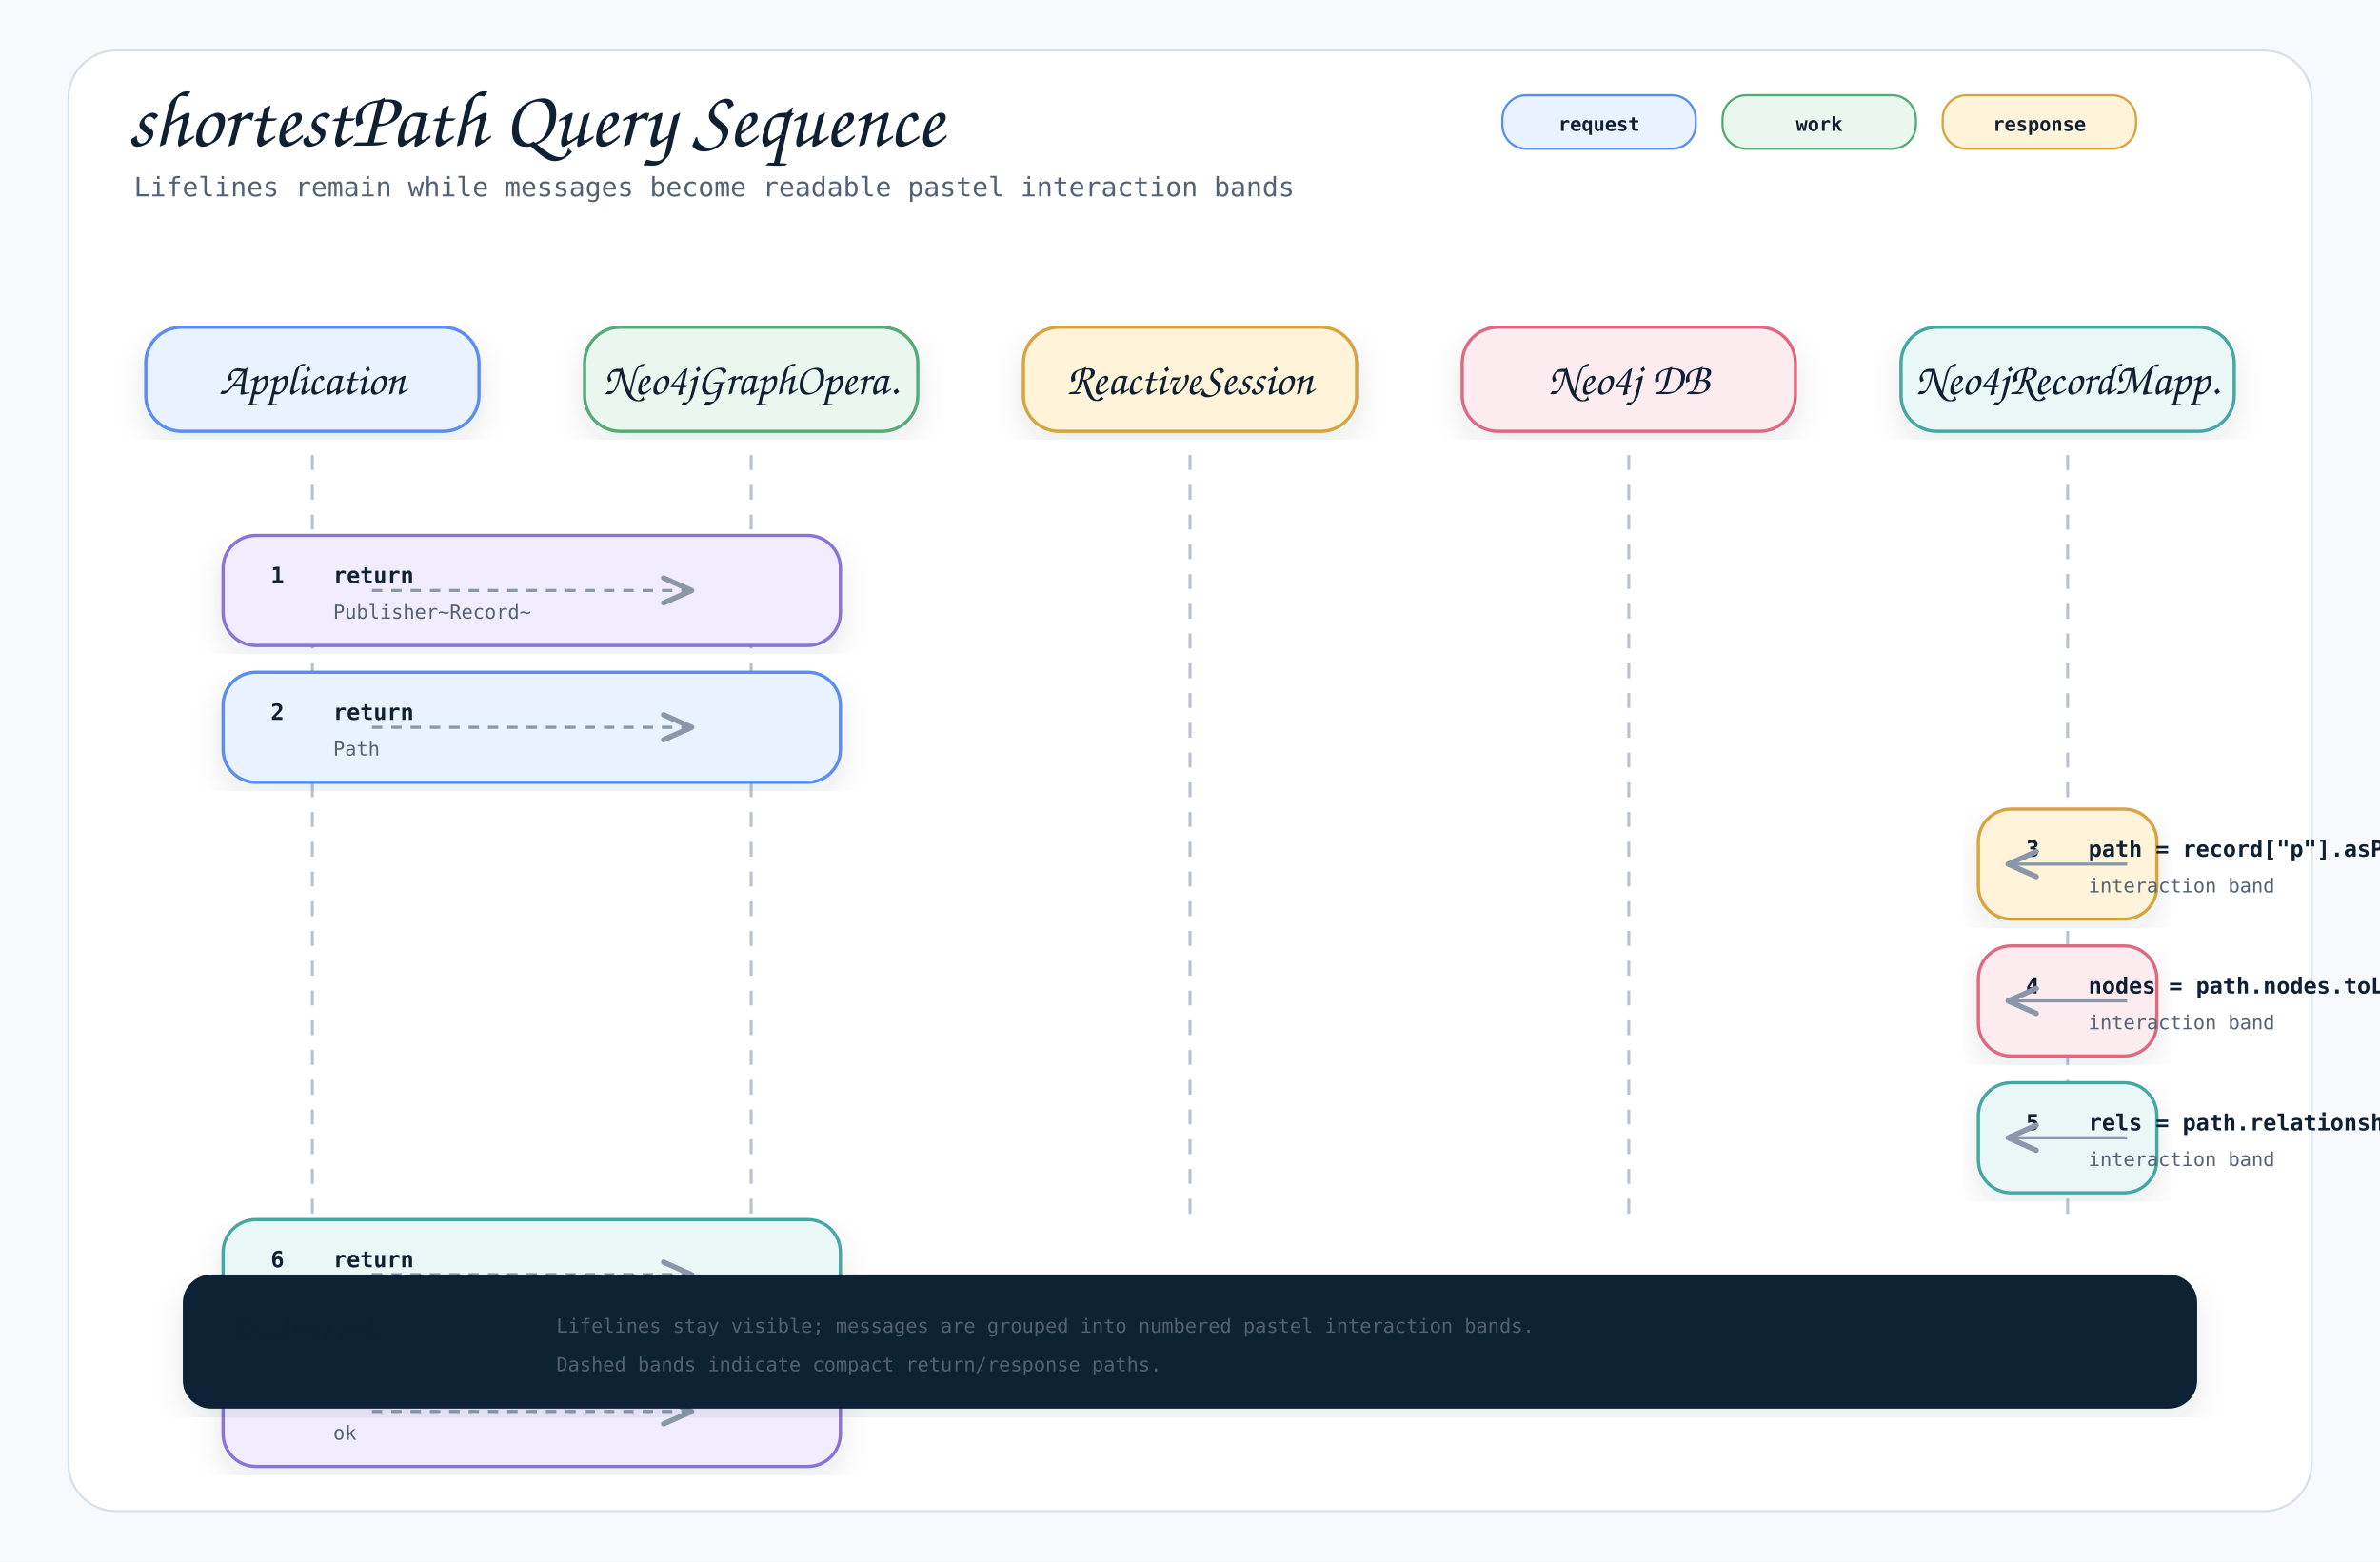
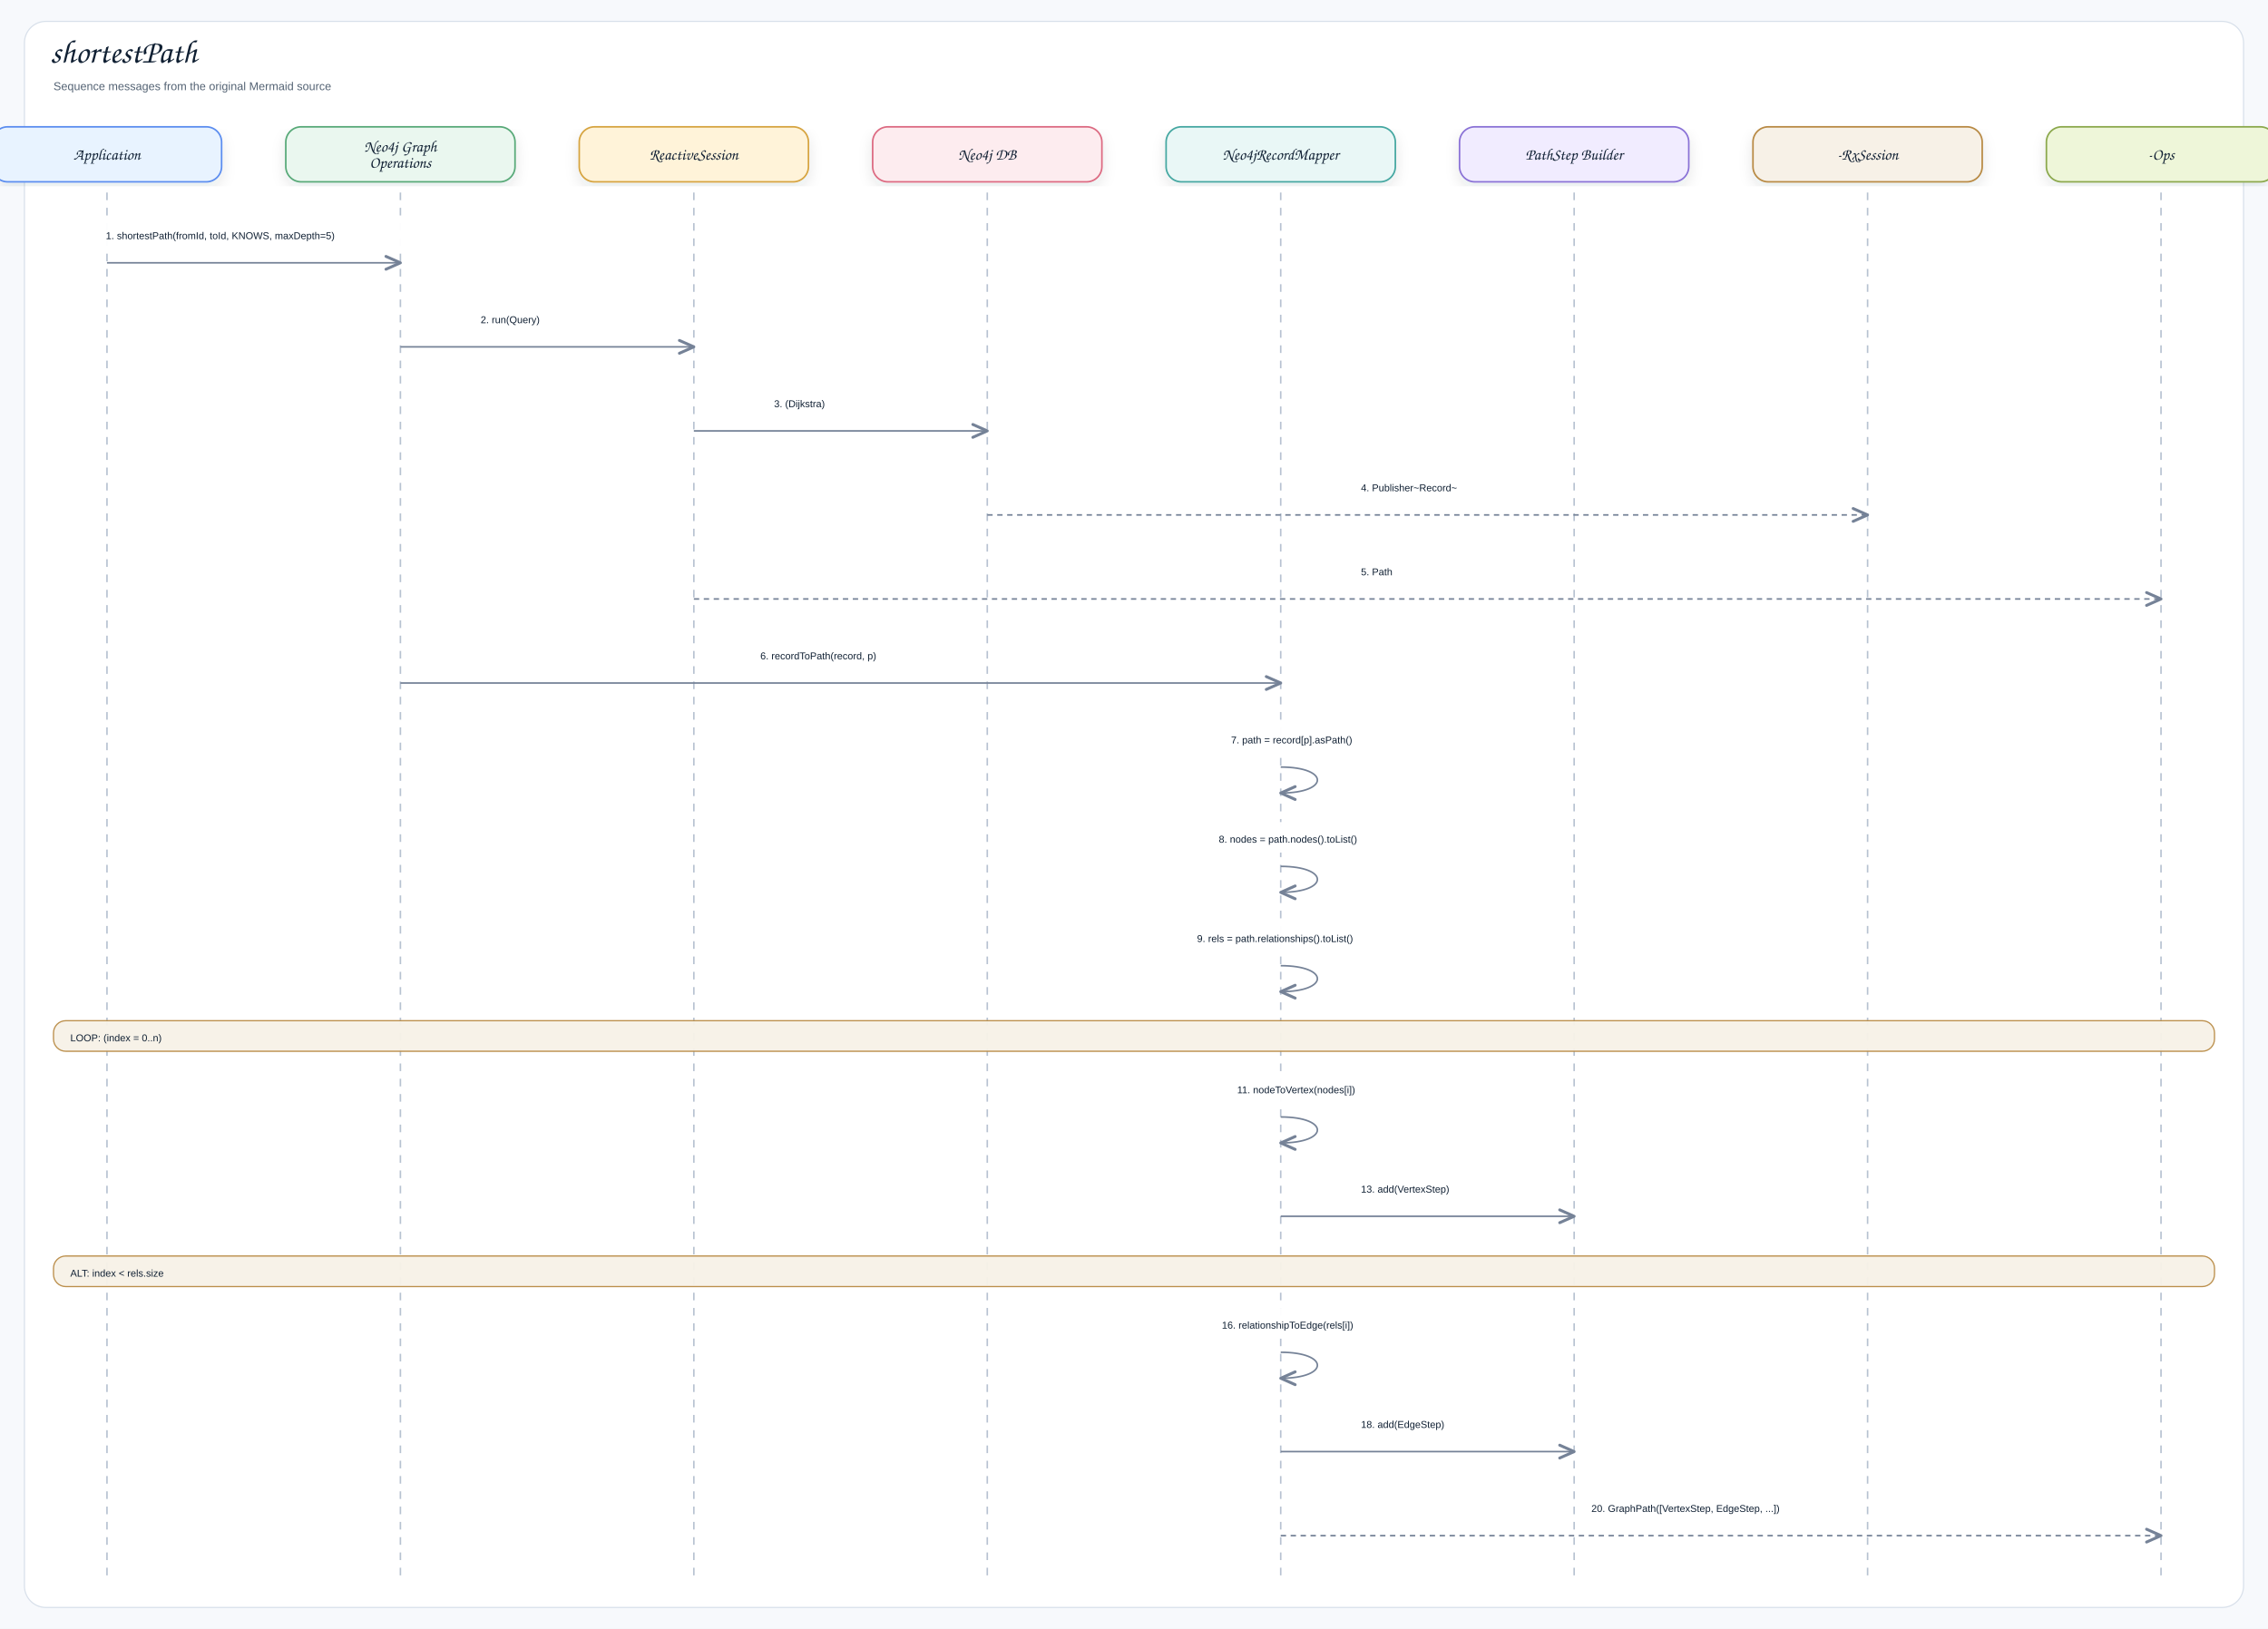
- <svg xmlns="http://www.w3.org/2000/svg" width="1600" height="1050" viewBox="0 0 1600 1050" role="img" aria-label="shortestPath Query Sequence">
+ <svg xmlns="http://www.w3.org/2000/svg" width="2968" height="2132" viewBox="0 0 2968 2132" role="img" aria-label="shortestPath">
  <defs>
    <filter id="shadow" x="-8%" y="-8%" width="116%" height="116%">
-       <feDropShadow dx="0" dy="8" stdDeviation="10" flood-color="#1f2937" flood-opacity="0.10" />
+       <feDropShadow dx="0" dy="8" stdDeviation="9" flood-color="#1f2937" flood-opacity="0.10" />
    </filter>
    <marker id="openArrow" markerWidth="12" markerHeight="10" refX="10" refY="5" orient="auto" markerUnits="strokeWidth">
-       <path d="M 1 1 L 10 5 L 1 9" fill="none" stroke="#8a97a8" stroke-width="1.7" stroke-linecap="round" stroke-linejoin="round" />
+       <path d="M 1 1 L 10 5 L 1 9" fill="none" stroke="#758297" stroke-width="1.8" stroke-linecap="round" stroke-linejoin="round" />
    </marker>
    <marker id="inherit" markerWidth="14" markerHeight="12" refX="12" refY="6" orient="auto" markerUnits="strokeWidth">
-       <path d="M 0 1 L 12 6 L 0 11 Z" fill="#ffffff" stroke="#8a97a8" stroke-width="1.7" />
+       <path d="M 0 1 L 12 6 L 0 11 Z" fill="#ffffff" stroke="#758297" stroke-width="1.8" />
    </marker>
    <style>
-     .canvas { fill: #f7f9fc; }
-     .frame { fill: #ffffff; stroke: #d8e0ea; stroke-width: 1.5; }
-     .title { font-family: "Architects Daughter", "Comic Mono", cursive; font-size: 54px; font-weight: 400; fill: #102033; }
-     .subtitle { font-family: "Comic Mono", "SFMono-Regular", Menlo, Consolas, monospace; font-size: 18px; fill: #536273; }
-     .label { font-family: "Architects Daughter", "Comic Mono", cursive; font-size: 30px; font-weight: 400; fill: #102033; }
-     .smallLabel { font-family: "Architects Daughter", "Comic Mono", cursive; font-size: 24px; font-weight: 400; fill: #102033; }
-     .mono { font-family: "Comic Mono", "SFMono-Regular", Menlo, Consolas, monospace; font-size: 15px; fill: #102033; }
-     .small { font-family: "Comic Mono", "SFMono-Regular", Menlo, Consolas, monospace; font-size: 13px; fill: #536273; }
-     .strong { font-family: "Comic Mono", "SFMono-Regular", Menlo, Consolas, monospace; font-size: 15px; font-weight: 700; fill: #102033; }
-     .card { stroke-width: 2.2; filter: url(#shadow); }
-     .line { stroke: #8a97a8; stroke-width: 2.1; fill: none; marker-end: url(#openArrow); }
-     .softLine { stroke: #8a97a8; stroke-width: 2.1; fill: none; }
-     .dashed { stroke: #8a97a8; stroke-width: 2.1; stroke-dasharray: 7 6; fill: none; marker-end: url(#openArrow); }
-     .inheritLine { stroke: #8a97a8; stroke-width: 2.2; fill: none; marker-end: url(#inherit); }
-     .implLine { stroke: #8a97a8; stroke-width: 2.2; stroke-dasharray: 8 7; fill: none; marker-end: url(#inherit); }
-     .compartment { stroke-width: 1.6; fill: none; }
-     .chip { stroke-width: 1.5; rx: 16; }
-     .chipText { font-family: "Comic Mono", "SFMono-Regular", Menlo, Consolas, monospace; font-size: 13px; font-weight: 700; fill: #102033; }
+     .canvas{fill:#f7f9fc}.frame{fill:#fff;stroke:#d8e0ea;stroke-width:1.5}
+     .title{font-family:"Architects Daughter","Comic Sans MS","Comic Sans",cursive;font-size:43px;font-weight:400;fill:#102033}
+     .subtitle{font-family:"Comic Sans MS","Comic Sans","Comic Neue",Arial,sans-serif;font-size:15px;font-weight:400;fill:#536273}
+     .label{font-family:"Architects Daughter","Comic Sans MS","Comic Sans",cursive;font-size:25px;font-weight:400;fill:#102033}
+     .smallLabel{font-family:"Architects Daughter","Comic Sans MS","Comic Sans",cursive;font-size:21px;font-weight:400;fill:#102033}
+     .mono{font-family:"Comic Sans MS","Comic Sans","Comic Neue",Arial,sans-serif;font-size:12px;font-weight:400;fill:#102033}
+     .small{font-family:"Comic Sans MS","Comic Sans","Comic Neue",Arial,sans-serif;font-size:12px;font-weight:400;fill:#536273}
+     .strong{font-family:"Comic Sans MS","Comic Sans","Comic Neue",Arial,sans-serif;font-size:13px;font-weight:400;fill:#102033}
+     .card{stroke-width:2.1;filter:url(#shadow)}.compartment{stroke-width:1.5;fill:none}
+     .line{stroke:#758297;stroke-width:2.1;fill:none;marker-end:url(#openArrow)}
+     .plainLine{stroke:#758297;stroke-width:2.1;fill:none}
+     .dashed{stroke:#758297;stroke-width:2.1;stroke-dasharray:7 6;fill:none;marker-end:url(#openArrow)}
+     .inheritLine{stroke:#758297;stroke-width:2.2;fill:none;marker-end:url(#inherit)}
+     .implLine{stroke:#758297;stroke-width:2.2;stroke-dasharray:8 7;fill:none;marker-end:url(#inherit)}
  </style>
  </defs>
-   <rect class="canvas" width="1600" height="1050" />
-   <rect class="frame" x="46" y="34" width="1508" height="982" rx="32" />
-   <text class="title" x="86" y="98">shortestPath Query Sequence</text>
-   <text class="subtitle" x="90" y="132">Lifelines remain while messages become readable pastel interaction bands</text>
-   <rect class="chip" x="1010" y="64" width="130" height="36" fill="#e8f3ff" stroke="#5b8def" />
-   <text class="chipText" x="1075" y="88" text-anchor="middle">request</text>
-   <rect class="chip" x="1158" y="64" width="130" height="36" fill="#eaf7ef" stroke="#58a978" />
-   <text class="chipText" x="1223" y="88" text-anchor="middle">work</text>
-   <rect class="chip" x="1306" y="64" width="130" height="36" fill="#fff3d9" stroke="#d6a441" />
-   <text class="chipText" x="1371" y="88" text-anchor="middle">response</text>
-   <g>
-     <rect class="card" x="98" y="220" width="224" height="70" rx="24" fill="#e8f3ff" stroke="#5b8def" />
-     <text class="label" x="210" y="265" text-anchor="middle">Application</text>
-     <line x1="210" y1="306" x2="210" y2="820" stroke="#b7c2d1" stroke-width="2" stroke-dasharray="10 10" />
-   </g>
-   <g>
-     <rect class="card" x="393" y="220" width="224" height="70" rx="24" fill="#eaf7ef" stroke="#58a978" />
-     <text class="label" x="505" y="265" text-anchor="middle">Neo4jGraphOpera.</text>
-     <line x1="505" y1="306" x2="505" y2="820" stroke="#b7c2d1" stroke-width="2" stroke-dasharray="10 10" />
-   </g>
-   <g>
-     <rect class="card" x="688" y="220" width="224" height="70" rx="24" fill="#fff3d9" stroke="#d6a441" />
-     <text class="label" x="800" y="265" text-anchor="middle">ReactiveSession</text>
-     <line x1="800" y1="306" x2="800" y2="820" stroke="#b7c2d1" stroke-width="2" stroke-dasharray="10 10" />
-   </g>
-   <g>
-     <rect class="card" x="983" y="220" width="224" height="70" rx="24" fill="#fdecef" stroke="#dc6b82" />
-     <text class="label" x="1095" y="265" text-anchor="middle">Neo4j DB</text>
-     <line x1="1095" y1="306" x2="1095" y2="820" stroke="#b7c2d1" stroke-width="2" stroke-dasharray="10 10" />
-   </g>
-   <g>
-     <rect class="card" x="1278" y="220" width="224" height="70" rx="24" fill="#e9f7f6" stroke="#45a7a1" />
-     <text class="label" x="1390" y="265" text-anchor="middle">Neo4jRecordMapp.</text>
-     <line x1="1390" y1="306" x2="1390" y2="820" stroke="#b7c2d1" stroke-width="2" stroke-dasharray="10 10" />
-   </g>
-   <g>
-     <rect class="card" x="150" y="360" width="415" height="74" rx="22" fill="#f1ecff" stroke="#8a72d6" />
-     <text class="strong" x="182" y="392">1</text>
-     <text class="strong" x="224" y="392">return</text>
-     <text class="small" x="224" y="416">Publisher~Record~</text>
-     <path class="dashed" d="M250 397 L465 397" />
-   </g>
-   <g>
-     <rect class="card" x="150" y="452" width="415" height="74" rx="22" fill="#e8f3ff" stroke="#5b8def" />
-     <text class="strong" x="182" y="484">2</text>
-     <text class="strong" x="224" y="484">return</text>
-     <text class="small" x="224" y="508">Path</text>
-     <path class="dashed" d="M250 489 L465 489" />
-   </g>
-   <g>
-     <rect class="card" x="1330" y="544" width="120" height="74" rx="22" fill="#fff3d9" stroke="#d6a441" />
-     <text class="strong" x="1362" y="576">3</text>
-     <text class="strong" x="1404" y="576">path = record["p"].asPath</text>
-     <text class="small" x="1404" y="600">interaction band</text>
-     <path class="line" d="M1430 581 L1350 581" />
-   </g>
-   <g>
-     <rect class="card" x="1330" y="636" width="120" height="74" rx="22" fill="#fdecef" stroke="#dc6b82" />
-     <text class="strong" x="1362" y="668">4</text>
-     <text class="strong" x="1404" y="668">nodes = path.nodes.toList</text>
-     <text class="small" x="1404" y="692">interaction band</text>
-     <path class="line" d="M1430 673 L1350 673" />
-   </g>
-   <g>
-     <rect class="card" x="1330" y="728" width="120" height="74" rx="22" fill="#e9f7f6" stroke="#45a7a1" />
-     <text class="strong" x="1362" y="760">5</text>
-     <text class="strong" x="1404" y="760">rels = path.relationships.toList</text>
-     <text class="small" x="1404" y="784">interaction band</text>
-     <path class="line" d="M1430 765 L1350 765" />
-   </g>
-   <g>
-     <rect class="card" x="150" y="820" width="415" height="74" rx="22" fill="#e9f7f6" stroke="#45a7a1" />
-     <text class="strong" x="182" y="852">6</text>
-     <text class="strong" x="224" y="852">return</text>
-     <text class="small" x="224" y="876">GraphVertex</text>
-     <path class="dashed" d="M250 857 L465 857" />
-   </g>
-   <g>
-     <rect class="card" x="150" y="912" width="415" height="74" rx="22" fill="#f1ecff" stroke="#8a72d6" />
-     <text class="strong" x="182" y="944">7</text>
-     <text class="strong" x="224" y="944">return</text>
-     <text class="small" x="224" y="968">ok</text>
-     <path class="dashed" d="M250 949 L465 949" />
-   </g>
-   <g transform="translate(124,858)">
-     <rect class="card" x="0" y="0" width="1352" height="88" rx="18" fill="#0d2435" stroke="#0d2435" />
-     <text class="smallLabel" x="28" y="42" fill="#ffffff">Reading rule</text>
-     <text class="small" x="250" y="38" fill="#dbeafe">Lifelines stay visible; messages are grouped into numbered pastel interaction bands.</text>
-     <text class="small" x="250" y="64" fill="#dbeafe">Dashed bands indicate compact return/response paths.</text>
-   </g>
+   <rect class="canvas" width="2968" height="2132" />
+   <rect class="frame" x="32" y="28" width="2904" height="2076" rx="28" />
+   <text class="title" x="66" y="82">shortestPath</text>
+   <text class="subtitle" x="70" y="118">Sequence messages from the original Mermaid source</text>
+   <rect class="card" x="-10" y="166" width="300" height="72" rx="20" fill="#E8F3FF" stroke="#5B8DEF" />
+   <text class="smallLabel" x="140" y="209" text-anchor="middle">Application</text>
+   <line class="lifeline" x1="140" y1="252" x2="140" y2="2072" stroke="#b7c2d1" stroke-width="2" stroke-dasharray="10 10" />
+   <rect class="card" x="374" y="166" width="300" height="72" rx="20" fill="#EAF7EF" stroke="#58A978" />
+   <text class="smallLabel" x="524" y="198.5" text-anchor="middle">Neo4j Graph</text>
+   <text class="smallLabel" x="524" y="219.5" text-anchor="middle">Operations</text>
+   <line class="lifeline" x1="524" y1="252" x2="524" y2="2072" stroke="#b7c2d1" stroke-width="2" stroke-dasharray="10 10" />
+   <rect class="card" x="758" y="166" width="300" height="72" rx="20" fill="#FFF3D9" stroke="#D6A441" />
+   <text class="smallLabel" x="908" y="209" text-anchor="middle">ReactiveSession</text>
+   <line class="lifeline" x1="908" y1="252" x2="908" y2="2072" stroke="#b7c2d1" stroke-width="2" stroke-dasharray="10 10" />
+   <rect class="card" x="1142" y="166" width="300" height="72" rx="20" fill="#FDECEF" stroke="#DC6B82" />
+   <text class="smallLabel" x="1292" y="209" text-anchor="middle">Neo4j DB</text>
+   <line class="lifeline" x1="1292" y1="252" x2="1292" y2="2072" stroke="#b7c2d1" stroke-width="2" stroke-dasharray="10 10" />
+   <rect class="card" x="1526" y="166" width="300" height="72" rx="20" fill="#E9F7F6" stroke="#45A7A1" />
+   <text class="smallLabel" x="1676" y="209" text-anchor="middle">Neo4jRecordMapper</text>
+   <line class="lifeline" x1="1676" y1="252" x2="1676" y2="2072" stroke="#b7c2d1" stroke-width="2" stroke-dasharray="10 10" />
+   <rect class="card" x="1910" y="166" width="300" height="72" rx="20" fill="#F1ECFF" stroke="#8A72D6" />
+   <text class="smallLabel" x="2060" y="209" text-anchor="middle">PathStep Builder</text>
+   <line class="lifeline" x1="2060" y1="252" x2="2060" y2="2072" stroke="#b7c2d1" stroke-width="2" stroke-dasharray="10 10" />
+   <rect class="card" x="2294" y="166" width="300" height="72" rx="20" fill="#F7F1E7" stroke="#B88A44" />
+   <text class="smallLabel" x="2444" y="209" text-anchor="middle">-RxSession</text>
+   <line class="lifeline" x1="2444" y1="252" x2="2444" y2="2072" stroke="#b7c2d1" stroke-width="2" stroke-dasharray="10 10" />
+   <rect class="card" x="2678" y="166" width="300" height="72" rx="20" fill="#EEF6D9" stroke="#8BA84D" />
+   <text class="smallLabel" x="2828" y="209" text-anchor="middle">-Ops</text>
+   <line class="lifeline" x1="2828" y1="252" x2="2828" y2="2072" stroke="#b7c2d1" stroke-width="2" stroke-dasharray="10 10" />
+   <rect x="120.5" y="286" width="423" height="40" rx="12" fill="#ffffff" opacity="0.97" />
+   <text class="strong" x="138.5" y="313" text-anchor="start">1. shortestPath(fromId, toId, KNOWS, maxDepth=5)</text>
+   <path class="line" d="M140 344 L524 344" />
+   <rect x="611" y="396" width="210" height="40" rx="12" fill="#ffffff" opacity="0.97" />
+   <text class="strong" x="629" y="423" text-anchor="start">2. run(Query)</text>
+   <path class="line" d="M524 454 L908 454" />
+   <rect x="995" y="506" width="210" height="40" rx="12" fill="#ffffff" opacity="0.97" />
+   <text class="strong" x="1013" y="533" text-anchor="start">3. (Dijkstra)</text>
+   <path class="line" d="M908 564 L1292 564" />
+   <rect x="1763" y="616" width="210" height="40" rx="12" fill="#ffffff" opacity="0.97" />
+   <text class="strong" x="1781" y="643" text-anchor="start">4. Publisher~Record~</text>
+   <path class="dashed" d="M1292 674 L2444 674" />
+   <rect x="1763" y="726" width="210" height="40" rx="12" fill="#ffffff" opacity="0.97" />
+   <text class="strong" x="1781" y="753" text-anchor="start">5. Path</text>
+   <path class="dashed" d="M908 784 L2828 784" />
+   <rect x="977" y="836" width="246" height="40" rx="12" fill="#ffffff" opacity="0.97" />
+   <text class="strong" x="995" y="863" text-anchor="start">6. recordToPath(record, p)</text>
+   <path class="line" d="M524 894 L1676 894" />
+   <rect x="1593" y="946" width="262" height="40" rx="12" fill="#ffffff" opacity="0.97" />
+   <text class="strong" x="1611" y="973" text-anchor="start">7. path = record[p].asPath()</text>
+   <path class="line" d="M1676 1004 C1740 1004 1740 1038 1676 1038" />
+   <rect x="1577" y="1076" width="294" height="40" rx="12" fill="#ffffff" opacity="0.97" />
+   <text class="strong" x="1595" y="1103" text-anchor="start">8. nodes = path.nodes().toList()</text>
+   <path class="line" d="M1676 1134 C1740 1134 1740 1168 1676 1168" />
+   <rect x="1548.5" y="1206" width="351" height="40" rx="12" fill="#ffffff" opacity="0.97" />
+   <text class="strong" x="1566.5" y="1233" text-anchor="start">9. rels = path.relationships().toList()</text>
+   <path class="line" d="M1676 1264 C1740 1264 1740 1298 1676 1298" />
+   <rect x="70" y="1336" width="2828" height="40" rx="16" fill="#F7F1E7" stroke="#B88A44" stroke-width="1.6" opacity="0.96" />
+   <text class="strong" x="92" y="1363" text-anchor="start">LOOP: (index = 0..n)</text>
+   <rect x="1601" y="1404" width="246" height="40" rx="12" fill="#ffffff" opacity="0.97" />
+   <text class="strong" x="1619" y="1431" text-anchor="start">11. nodeToVertex(nodes[i])</text>
+   <path class="line" d="M1676 1462 C1740 1462 1740 1496 1676 1496" />
+   <rect x="1763" y="1534" width="210" height="40" rx="12" fill="#ffffff" opacity="0.97" />
+   <text class="strong" x="1781" y="1561" text-anchor="start">13. add(VertexStep)</text>
+   <path class="line" d="M1676 1592 L2060 1592" />
+   <rect x="70" y="1644" width="2828" height="40" rx="16" fill="#F7F1E7" stroke="#B88A44" stroke-width="1.6" opacity="0.96" />
+   <text class="strong" x="92" y="1671" text-anchor="start">ALT: index &lt; rels.size</text>
+   <rect x="1581" y="1712" width="286" height="40" rx="12" fill="#ffffff" opacity="0.97" />
+   <text class="strong" x="1599" y="1739" text-anchor="start">16. relationshipToEdge(rels[i])</text>
+   <path class="line" d="M1676 1770 C1740 1770 1740 1804 1676 1804" />
+   <rect x="1763" y="1842" width="210" height="40" rx="12" fill="#ffffff" opacity="0.97" />
+   <text class="strong" x="1781" y="1869" text-anchor="start">18. add(EdgeStep)</text>
+   <path class="line" d="M1676 1900 L2060 1900" />
+   <rect x="2064.5" y="1952" width="375" height="40" rx="12" fill="#ffffff" opacity="0.97" />
+   <text class="strong" x="2082.5" y="1979" text-anchor="start">20. GraphPath([VertexStep, EdgeStep, ...])</text>
+   <path class="dashed" d="M1676 2010 L2828 2010" />
</svg>
